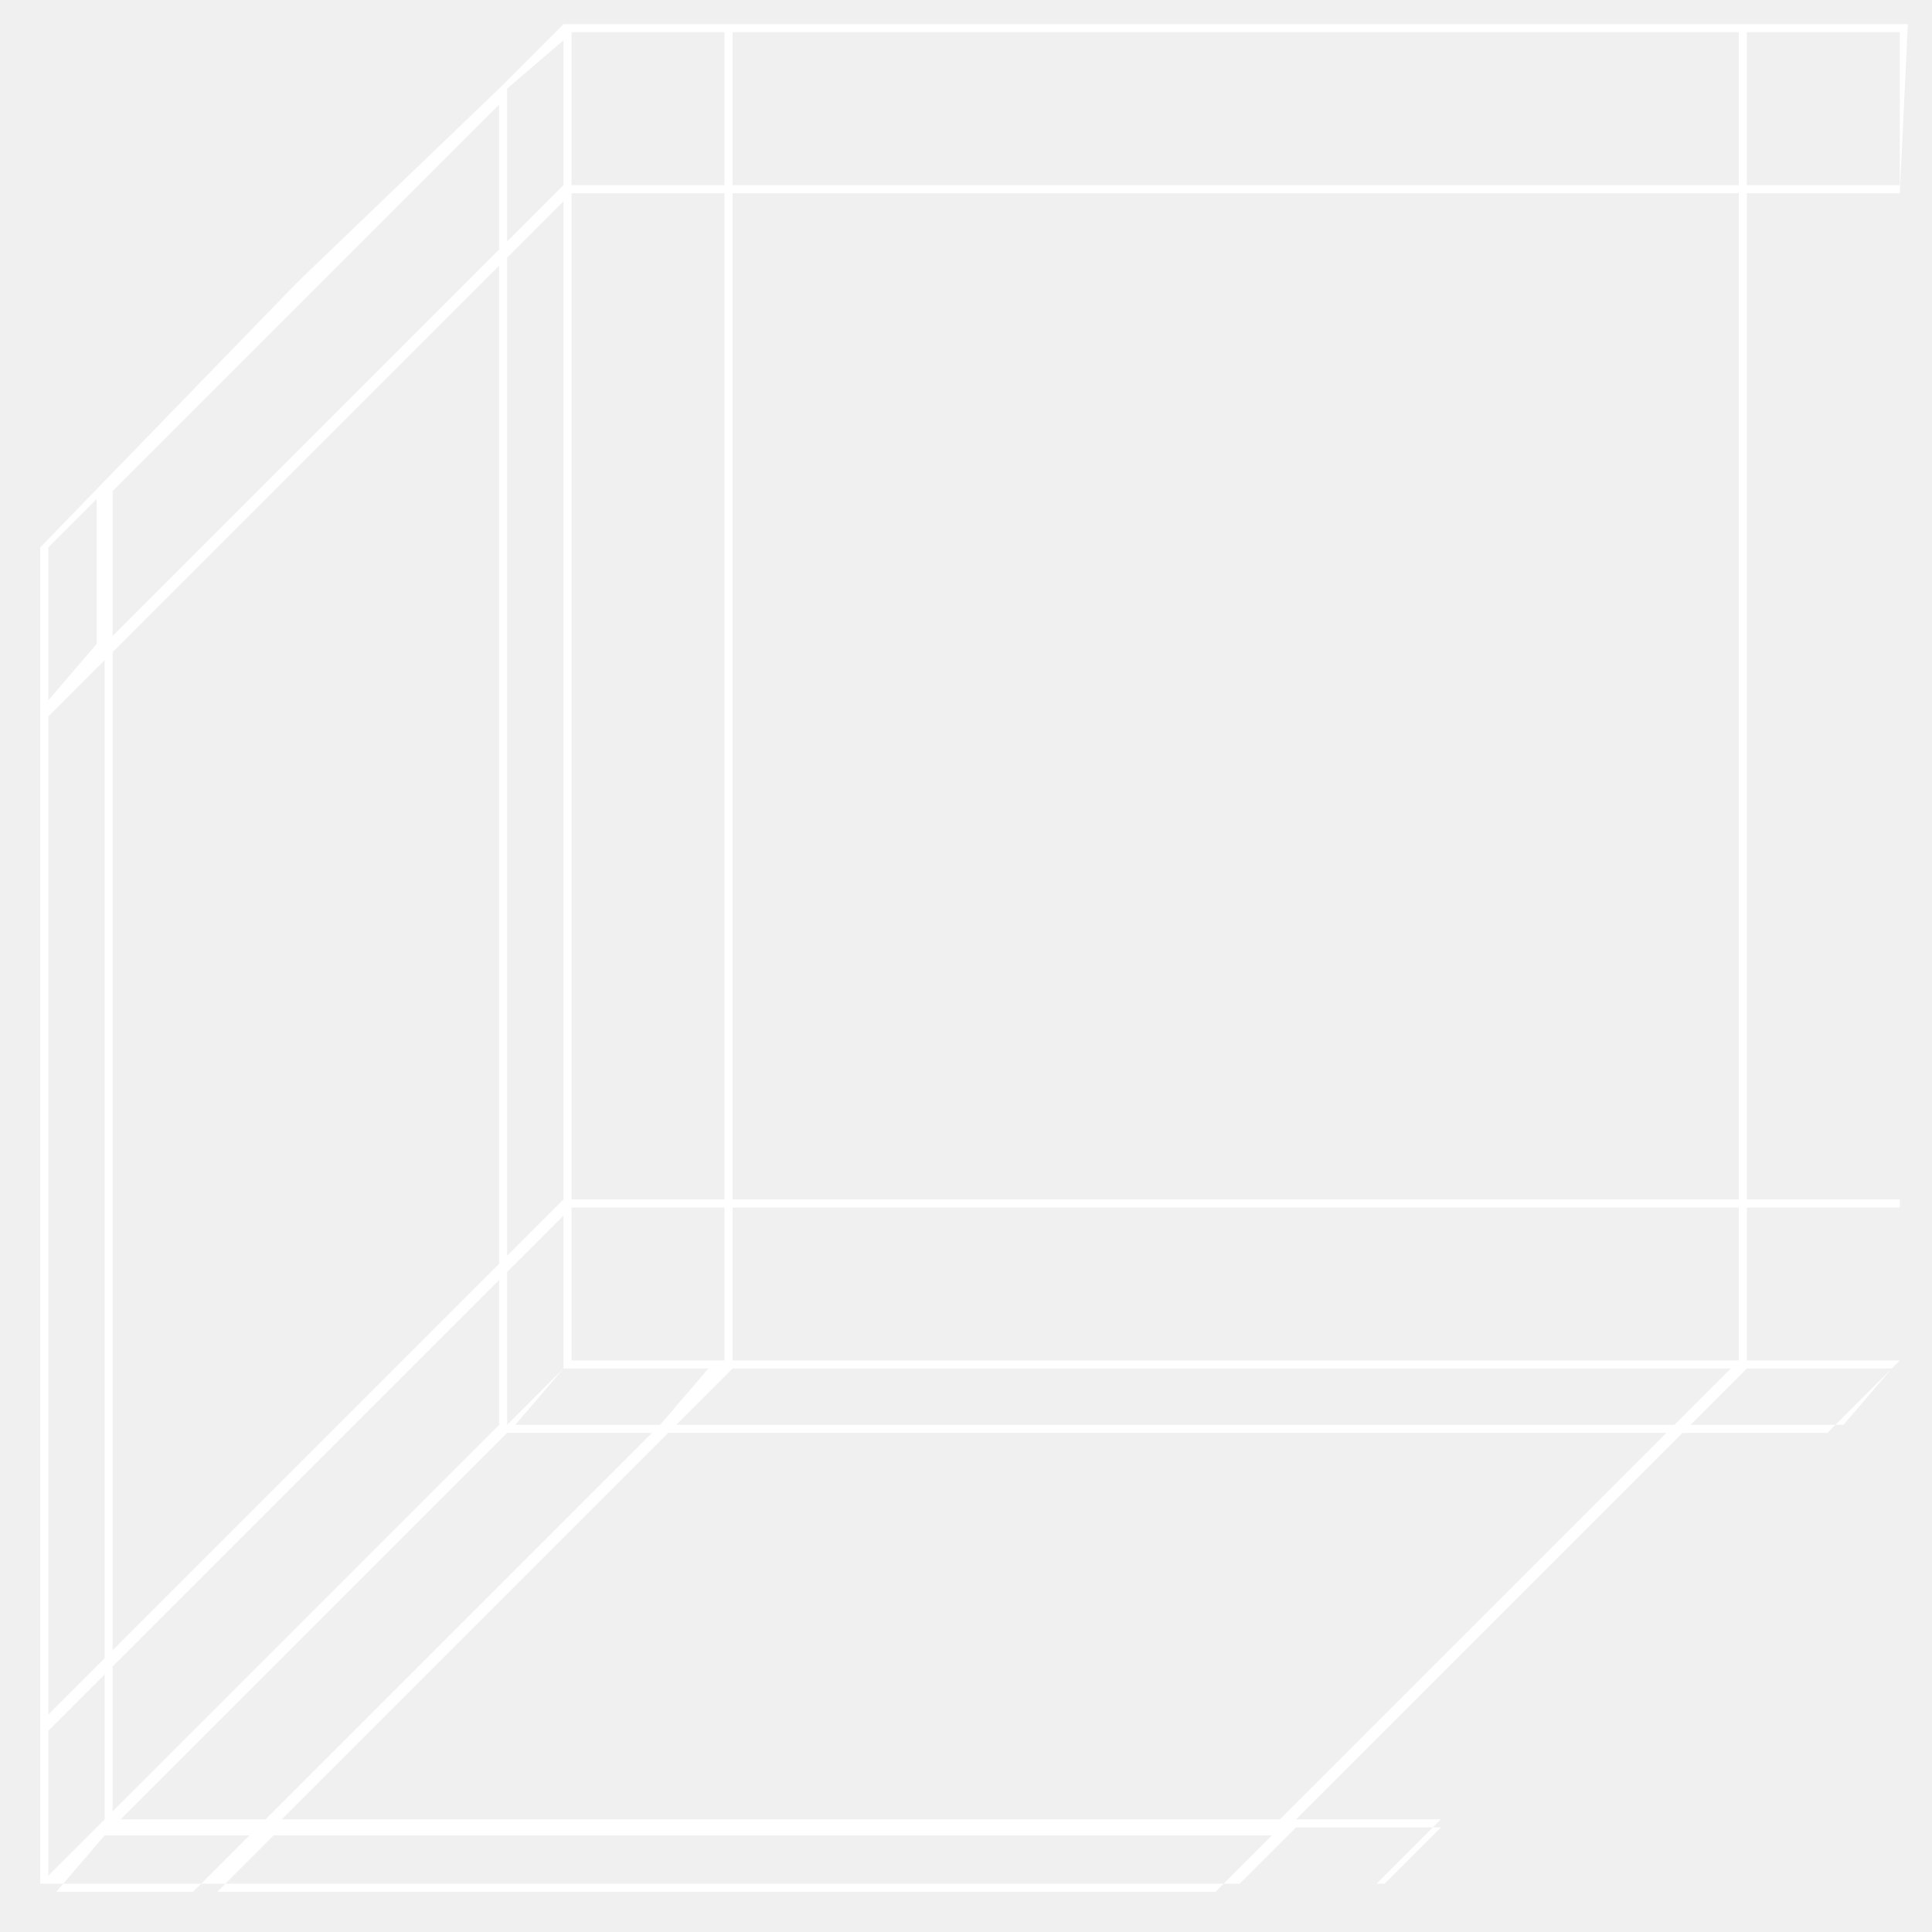
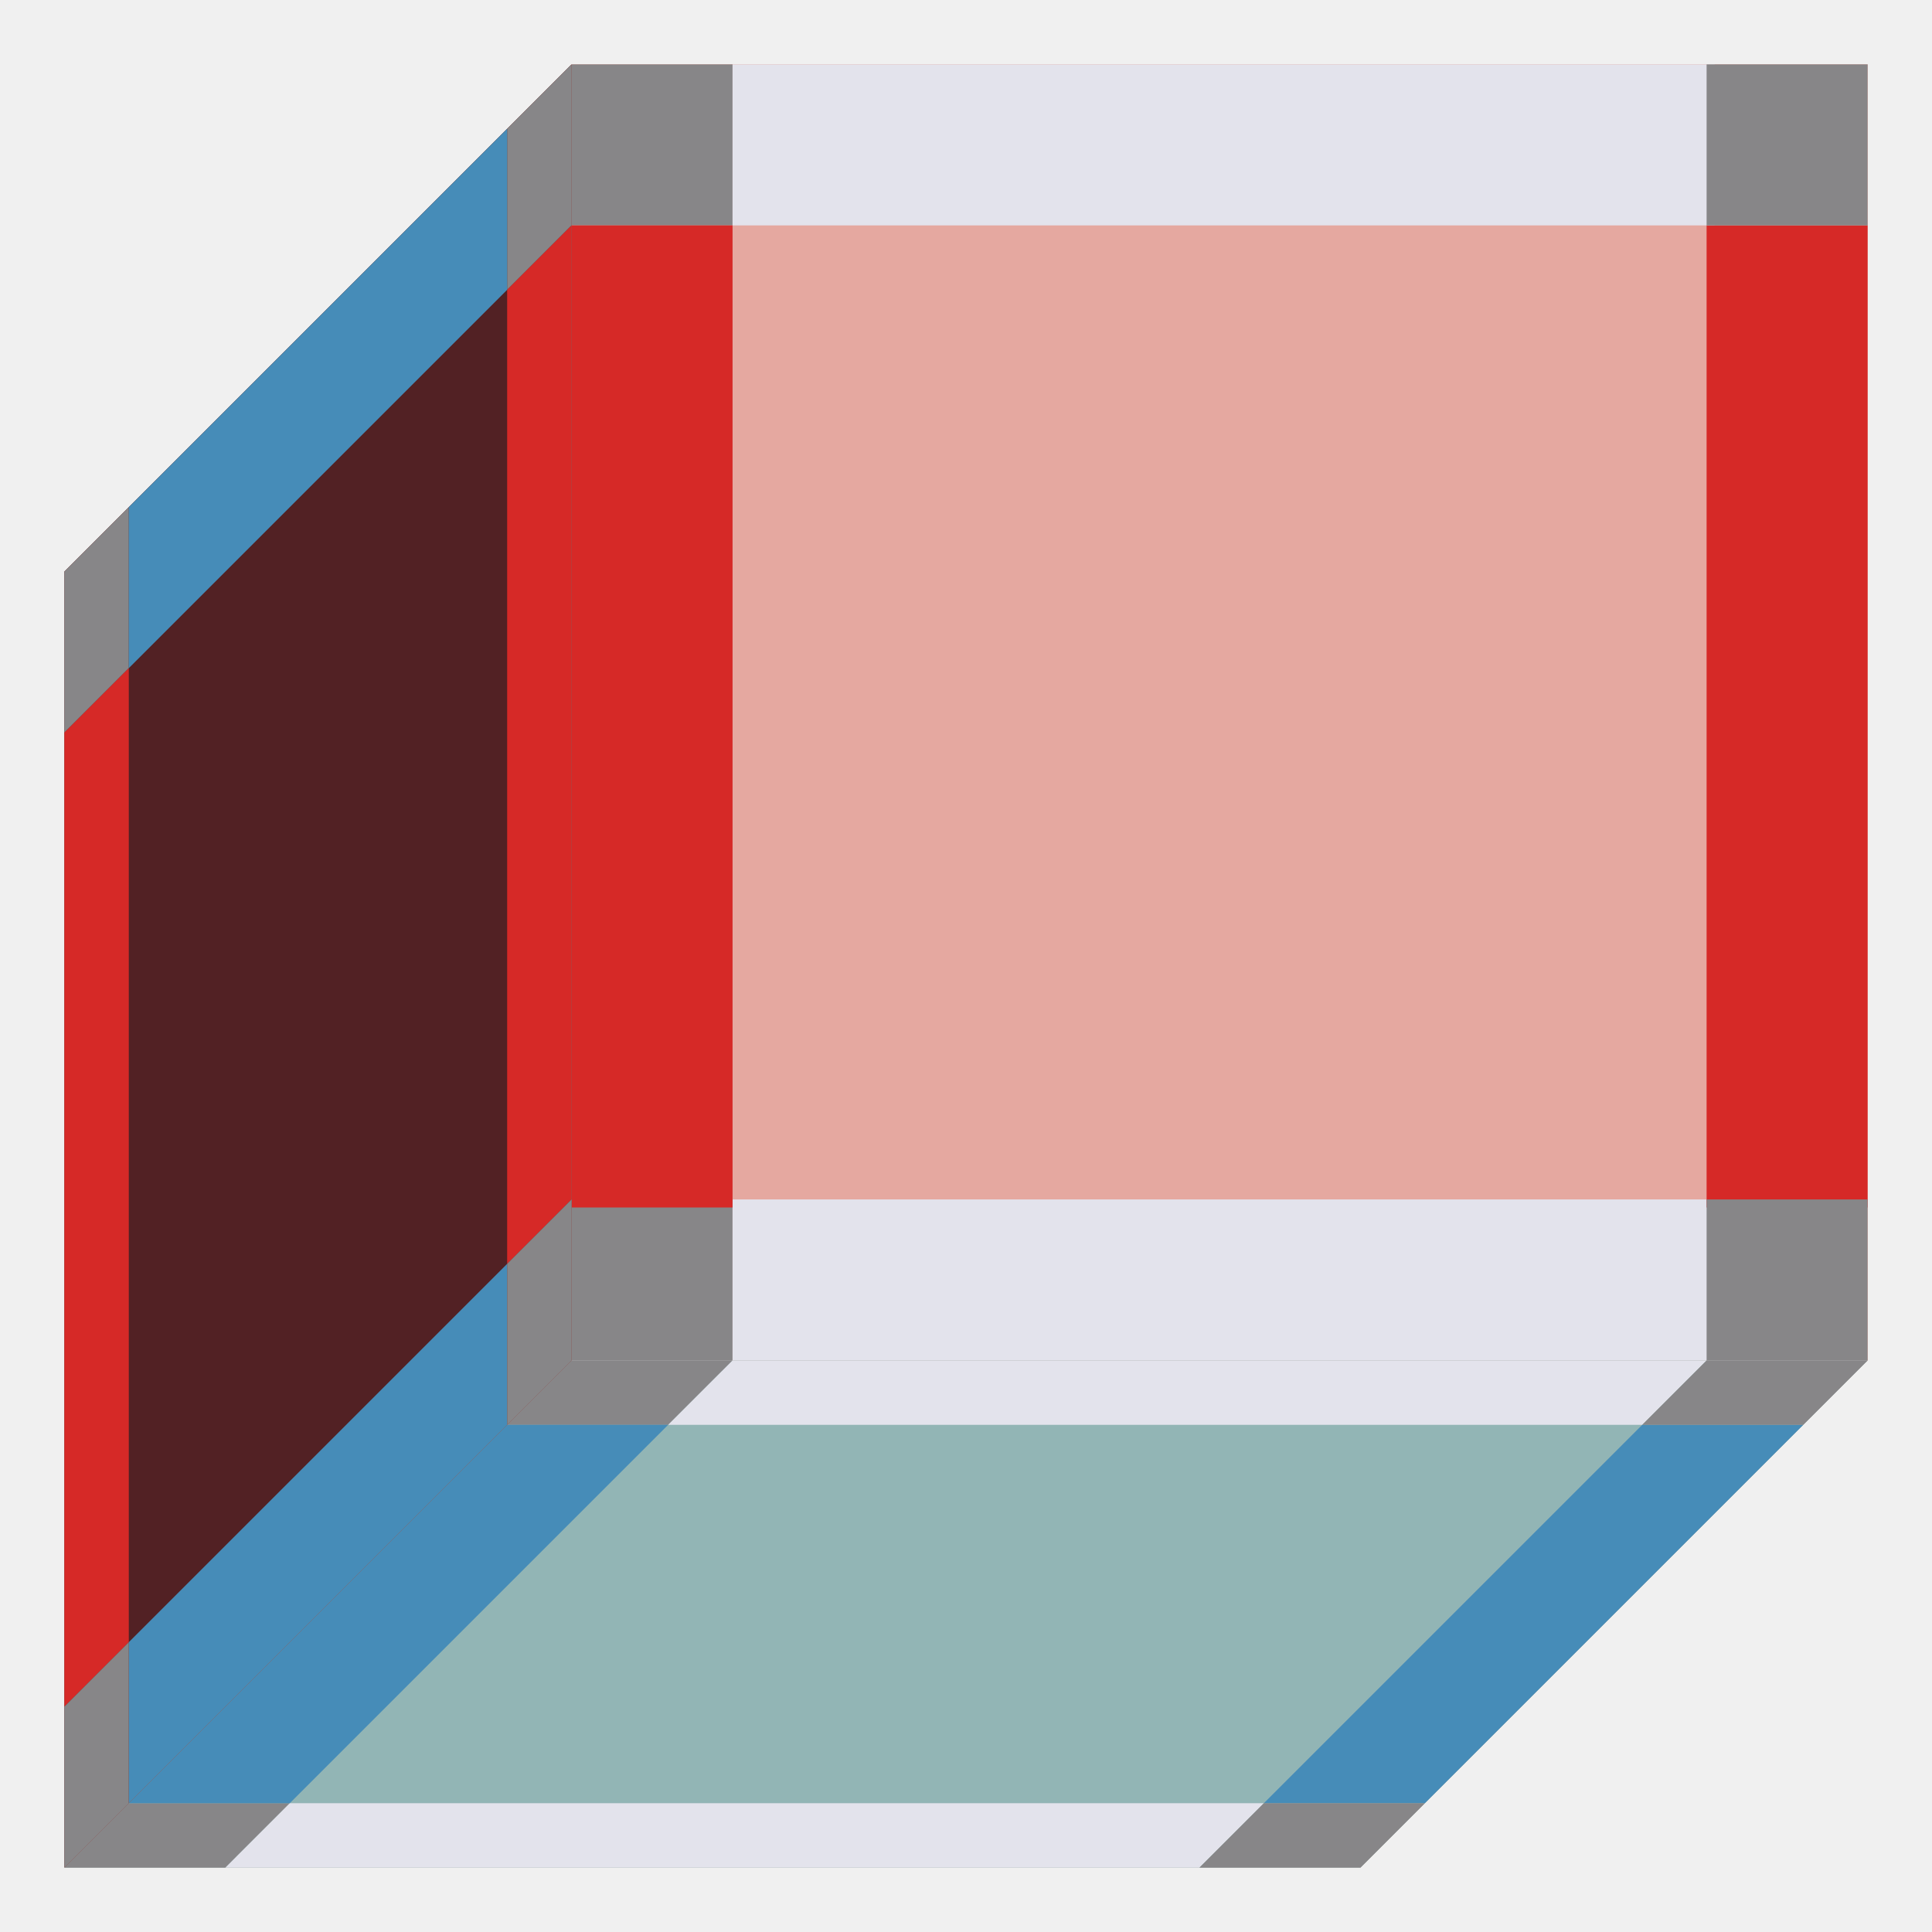
<svg xmlns="http://www.w3.org/2000/svg" version="1.1" id="Layer_1" x="0px" y="0px" viewBox="0 0 24 24" style="enable-background:new 0 0 24 24;" xml:space="preserve">
  <style type="text/css">
- 	.st0{fill:#FFFFFF;}
+ 	.st0{fill:#E5A8A0;}
+ 	.st1{fill:#878688;}
+ 	.st2{fill:#E3E3EC;}
+ 	.st3{fill:#D62927;}
+ 	.st4{fill:#92B5B5;}
+ 	.st5{fill:#468CB8;}
+ 	.st6{fill:#522124;}
</style>
-   <path class="st0" d="M23.7,0.3h-2H9.1H7l0,0l0,0L6.2,1.1L3.7,3.5L0.5,6.8l0,0v2v12.6v2l0,0l0,0h2h12.6h2l0,0l0.8-0.8l4.9-4.9  l0.8-0.8l0,0l0,0v-2V2.4L23.7,0.3L23.7,0.3z M23.6,2.3h-1.9V0.4h1.9V2.3z M23.6,14.9h-1.9V2.4h1.9V14.9z M23.6,16.9h-1.9V15h1.9  V16.9z M15.9,22.6H3.5l4.8-4.8h12.4L15.9,22.6z M0.6,21.5l0.7-0.7v1.8l-0.7,0.7V21.5z M0.6,8.9l0.7-0.7v12.4l-0.7,0.7V8.9z M7,0.5  v1.8L6.3,3V1.1L7,0.5z M8.2,17.7H6.4L7,17h1.8L8.2,17.7z M9,16.9H7.1V15H9V16.9z M6.3,15.8L7,15.1V17l-0.7,0.7V15.8z M7,14.9  l-0.7,0.7V3.2L7,2.5V14.9z M6.2,15.7l-4.8,4.8V8.1l4.8-4.8V15.7z M1.4,20.7l4.8-4.8v1.8l-4.8,4.8V20.7z M9.1,15h12.5v1.9H9.1V15z   M21.6,14.9H9.1V2.4h12.5V14.9z M9,14.9H7.1V2.4H9V14.9z M6.2,1.3v1.8L1.4,7.9V6.1l2.4-2.4L6.2,1.3z M1.2,6.2V8L0.6,8.7V6.8L1.2,6.2  z M6.3,17.8h1.8l-4.8,4.8H1.5L6.3,17.8z M20.8,17.7H8.4L9.1,17h12.4L20.8,17.7z M21.6,2.3H9.1V0.4h12.5V2.3z M9,2.3H7.1V0.4H9V2.3z   M1.3,22.8h1.8l-0.7,0.7H0.7L1.3,22.8z M3.4,22.8h12.4l-0.7,0.7H2.7L3.4,22.8z M17.2,23.4h-1.8l0.7-0.7h1.8L17.2,23.4z M17.9,22.6  h-1.8l4.8-4.8h1.8L17.9,22.6z M22.9,17.7H21l0.7-0.7h1.8L22.9,17.7z" />
+   <g>
+     <g>
+       <rect x="7.1" y="0.8" class="st0" width="16.1" height="16.1" />
+       <rect x="7.1" y="0.8" class="st0" width="16.1" height="16.1" />
+       <rect x="7.1" y="0.8" class="st1" width="2" height="2" />
+       <rect x="7.1" y="14.9" class="st1" width="2" height="2" />
+       <rect x="9.1" y="0.8" class="st2" width="12.2" height="2" />
+       <rect x="9.1" y="14.9" class="st2" width="12.2" height="2" />
+       <rect x="7.1" y="2.8" class="st3" width="2" height="12.2" />
+       <rect x="21.2" y="2.8" class="st3" width="2" height="12.2" />
+       <rect x="21.2" y="0.8" class="st1" width="2" height="2" />
+       <rect x="21.2" y="14.9" class="st1" width="2" height="2" />
+     </g>
+     <g>
+       <polygon class="st0" points="16.9,23.2 0.8,23.2 7.1,16.9 23.2,16.9   " />
+       <polygon class="st4" points="16.9,23.2 0.8,23.2 7.1,16.9 23.2,16.9   " />
+       <polygon class="st1" points="8.3,17.7 6.3,17.7 7.1,16.9 9.1,16.9   " />
+       <polygon class="st1" points="2.8,23.2 0.8,23.2 1.6,22.4 3.6,22.4   " />
+       <polygon class="st2" points="20.4,17.7 8.3,17.7 9.1,16.9 21.2,16.9   " />
+       <polygon class="st2" points="14.9,23.2 2.8,23.2 3.6,22.4 15.7,22.4   " />
+       <polygon class="st5" points="3.6,22.4 1.6,22.4 6.3,17.7 8.3,17.7   " />
+       <polygon class="st5" points="17.7,22.4 15.7,22.4 20.4,17.7 22.4,17.7   " />
+       <polygon class="st1" points="22.4,17.7 20.4,17.7 21.2,16.9 23.2,16.9   " />
+       <polygon class="st1" points="16.9,23.2 14.9,23.2 15.7,22.4 17.7,22.4   " />
+     </g>
+     <g>
+       <polygon class="st0" points="7.1,16.9 7.1,0.8 0.8,7.1 0.8,23.2   " />
+       <polygon class="st6" points="7.1,16.9 7.1,0.8 0.8,7.1 0.8,23.2   " />
+       <polygon class="st1" points="1.6,8.3 1.6,6.3 0.8,7.1 0.8,9.1   " />
+       <polygon class="st1" points="7.1,2.8 7.1,0.8 6.3,1.6 6.3,3.6   " />
+       <polygon class="st3" points="1.6,20.4 1.6,8.3 0.8,9.1 0.8,21.2   " />
+       <polygon class="st3" points="7.1,14.9 7.1,2.8 6.3,3.6 6.3,15.7   " />
+       <polygon class="st5" points="6.3,3.6 6.3,1.6 1.6,6.3 1.6,8.3   " />
+       <polygon class="st5" points="6.3,17.7 6.3,15.7 1.6,20.4 1.6,22.4   " />
+       <polygon class="st1" points="1.6,22.4 1.6,20.4 0.8,21.2 0.8,23.2   " />
+       <polygon class="st1" points="7.1,16.9 7.1,14.9 6.3,15.7 6.3,17.7   " />
+     </g>
+   </g>
</svg>
